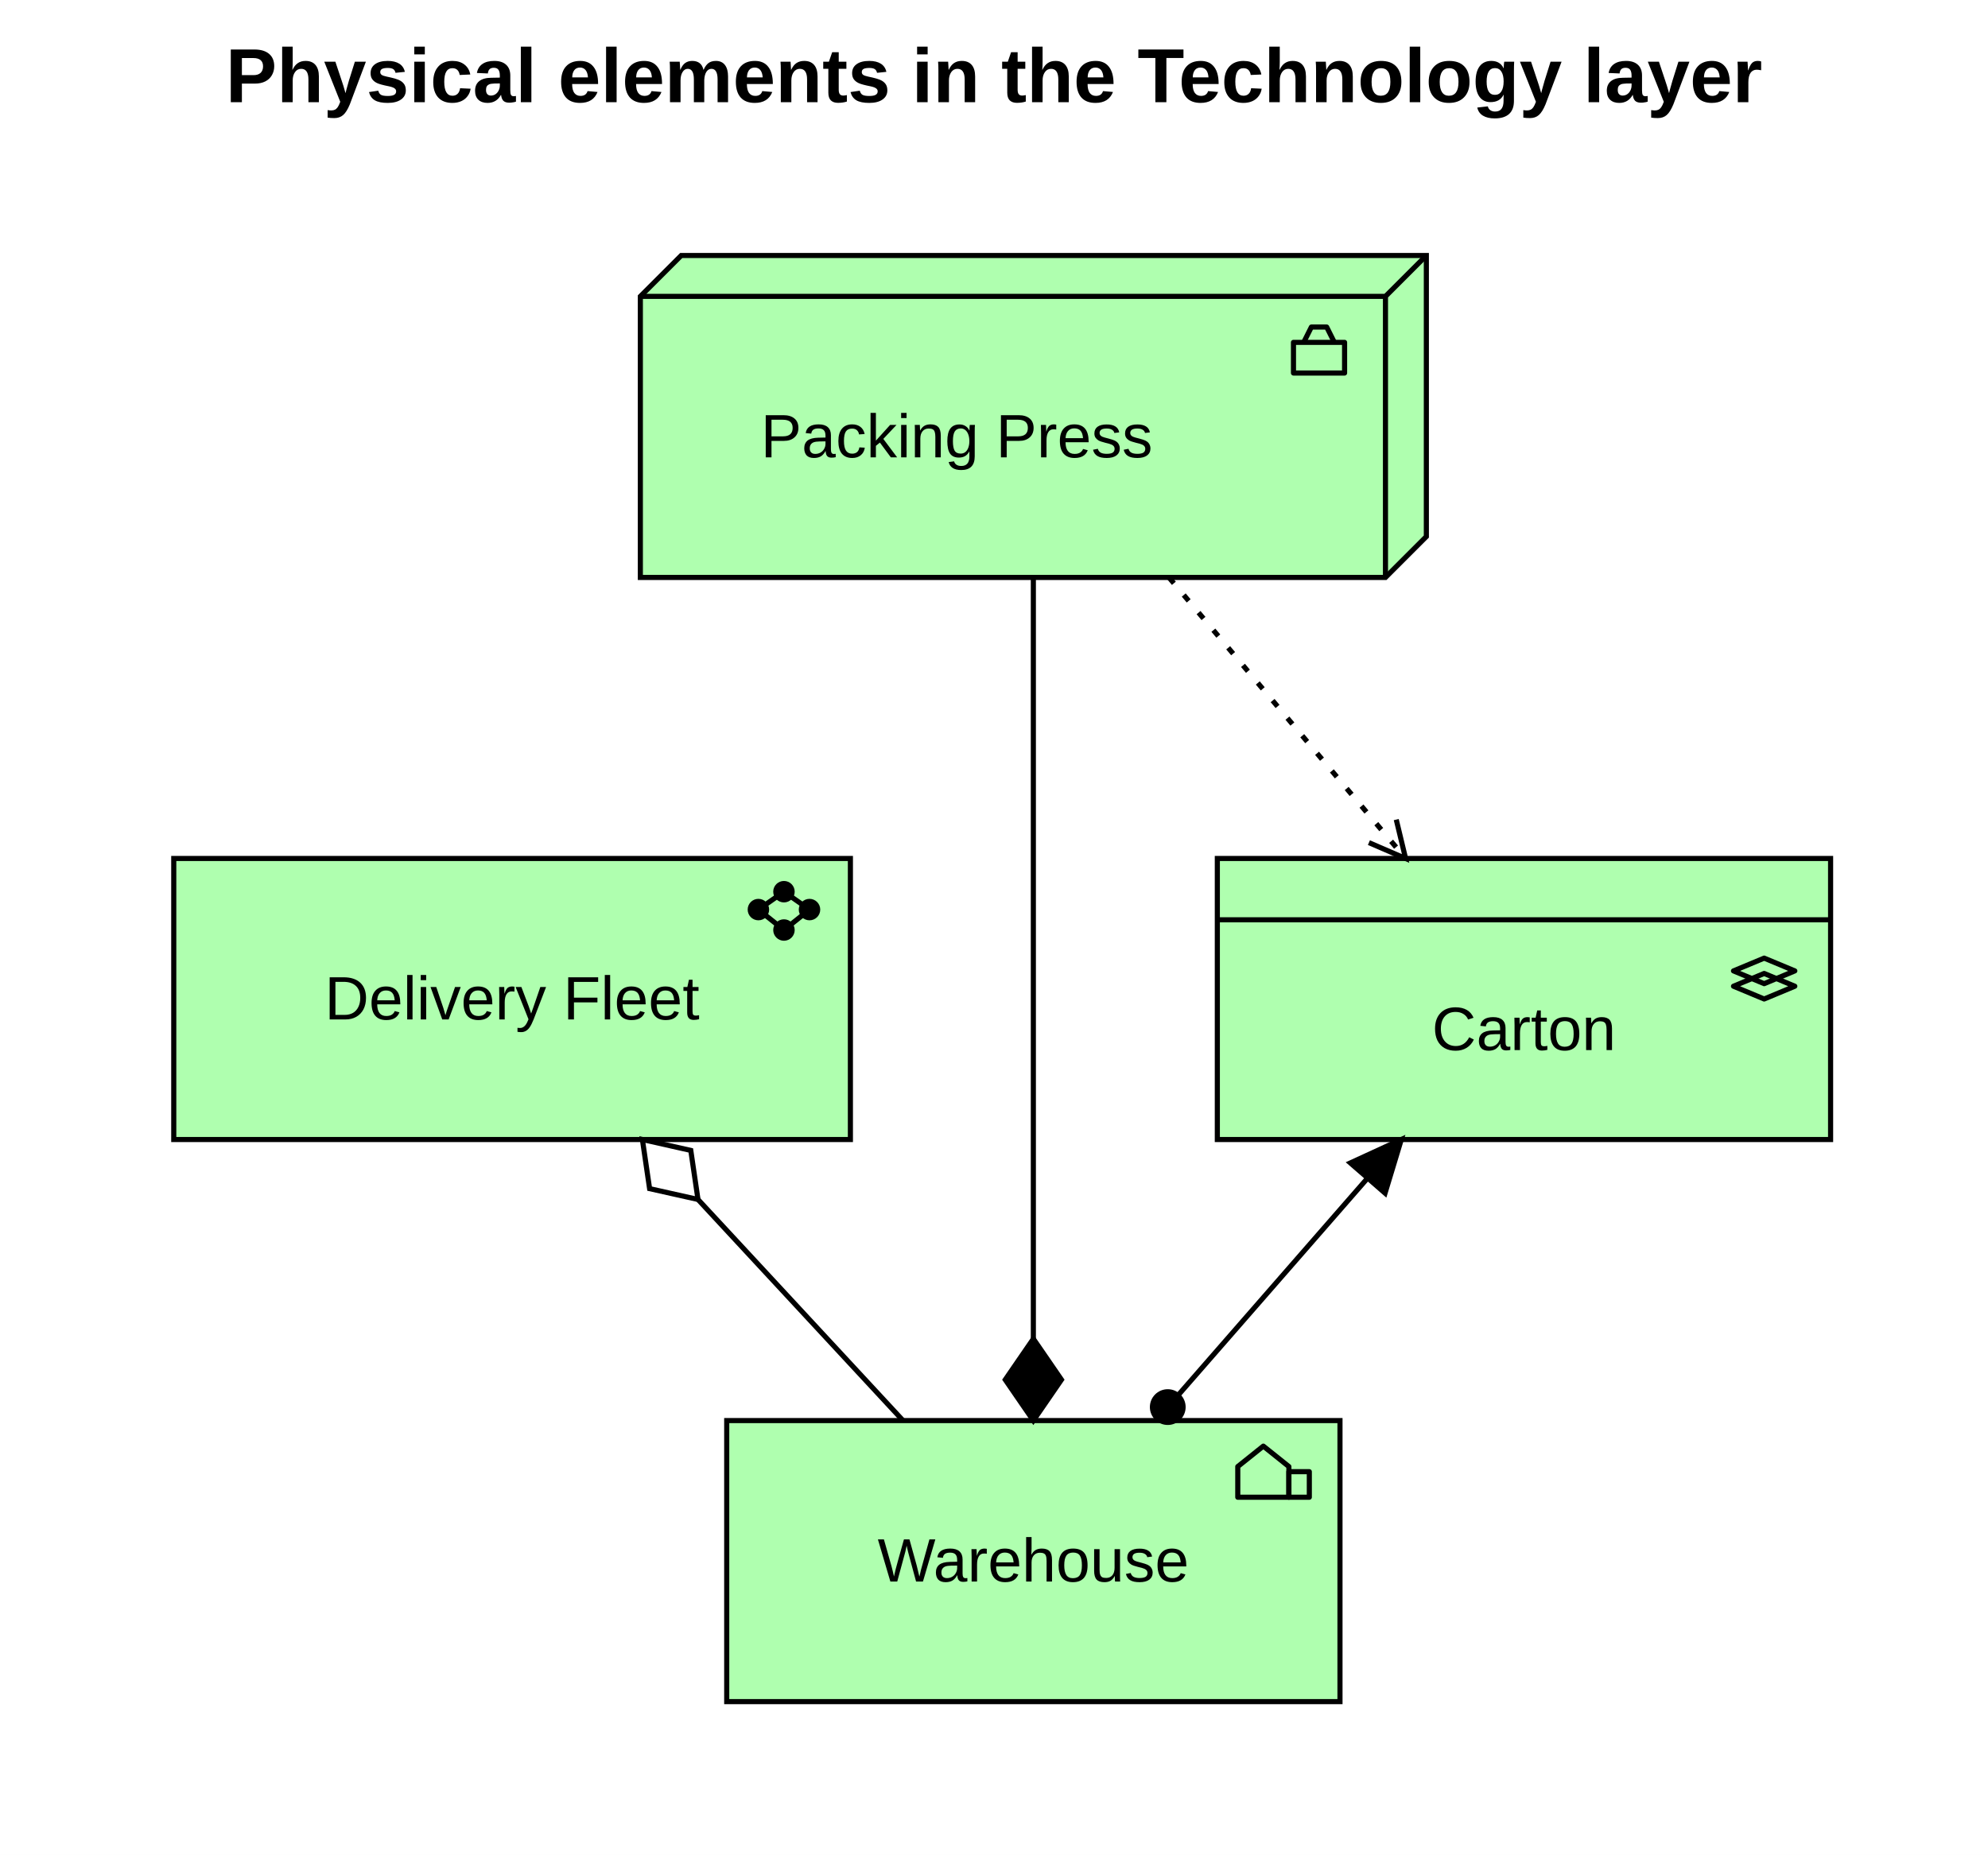
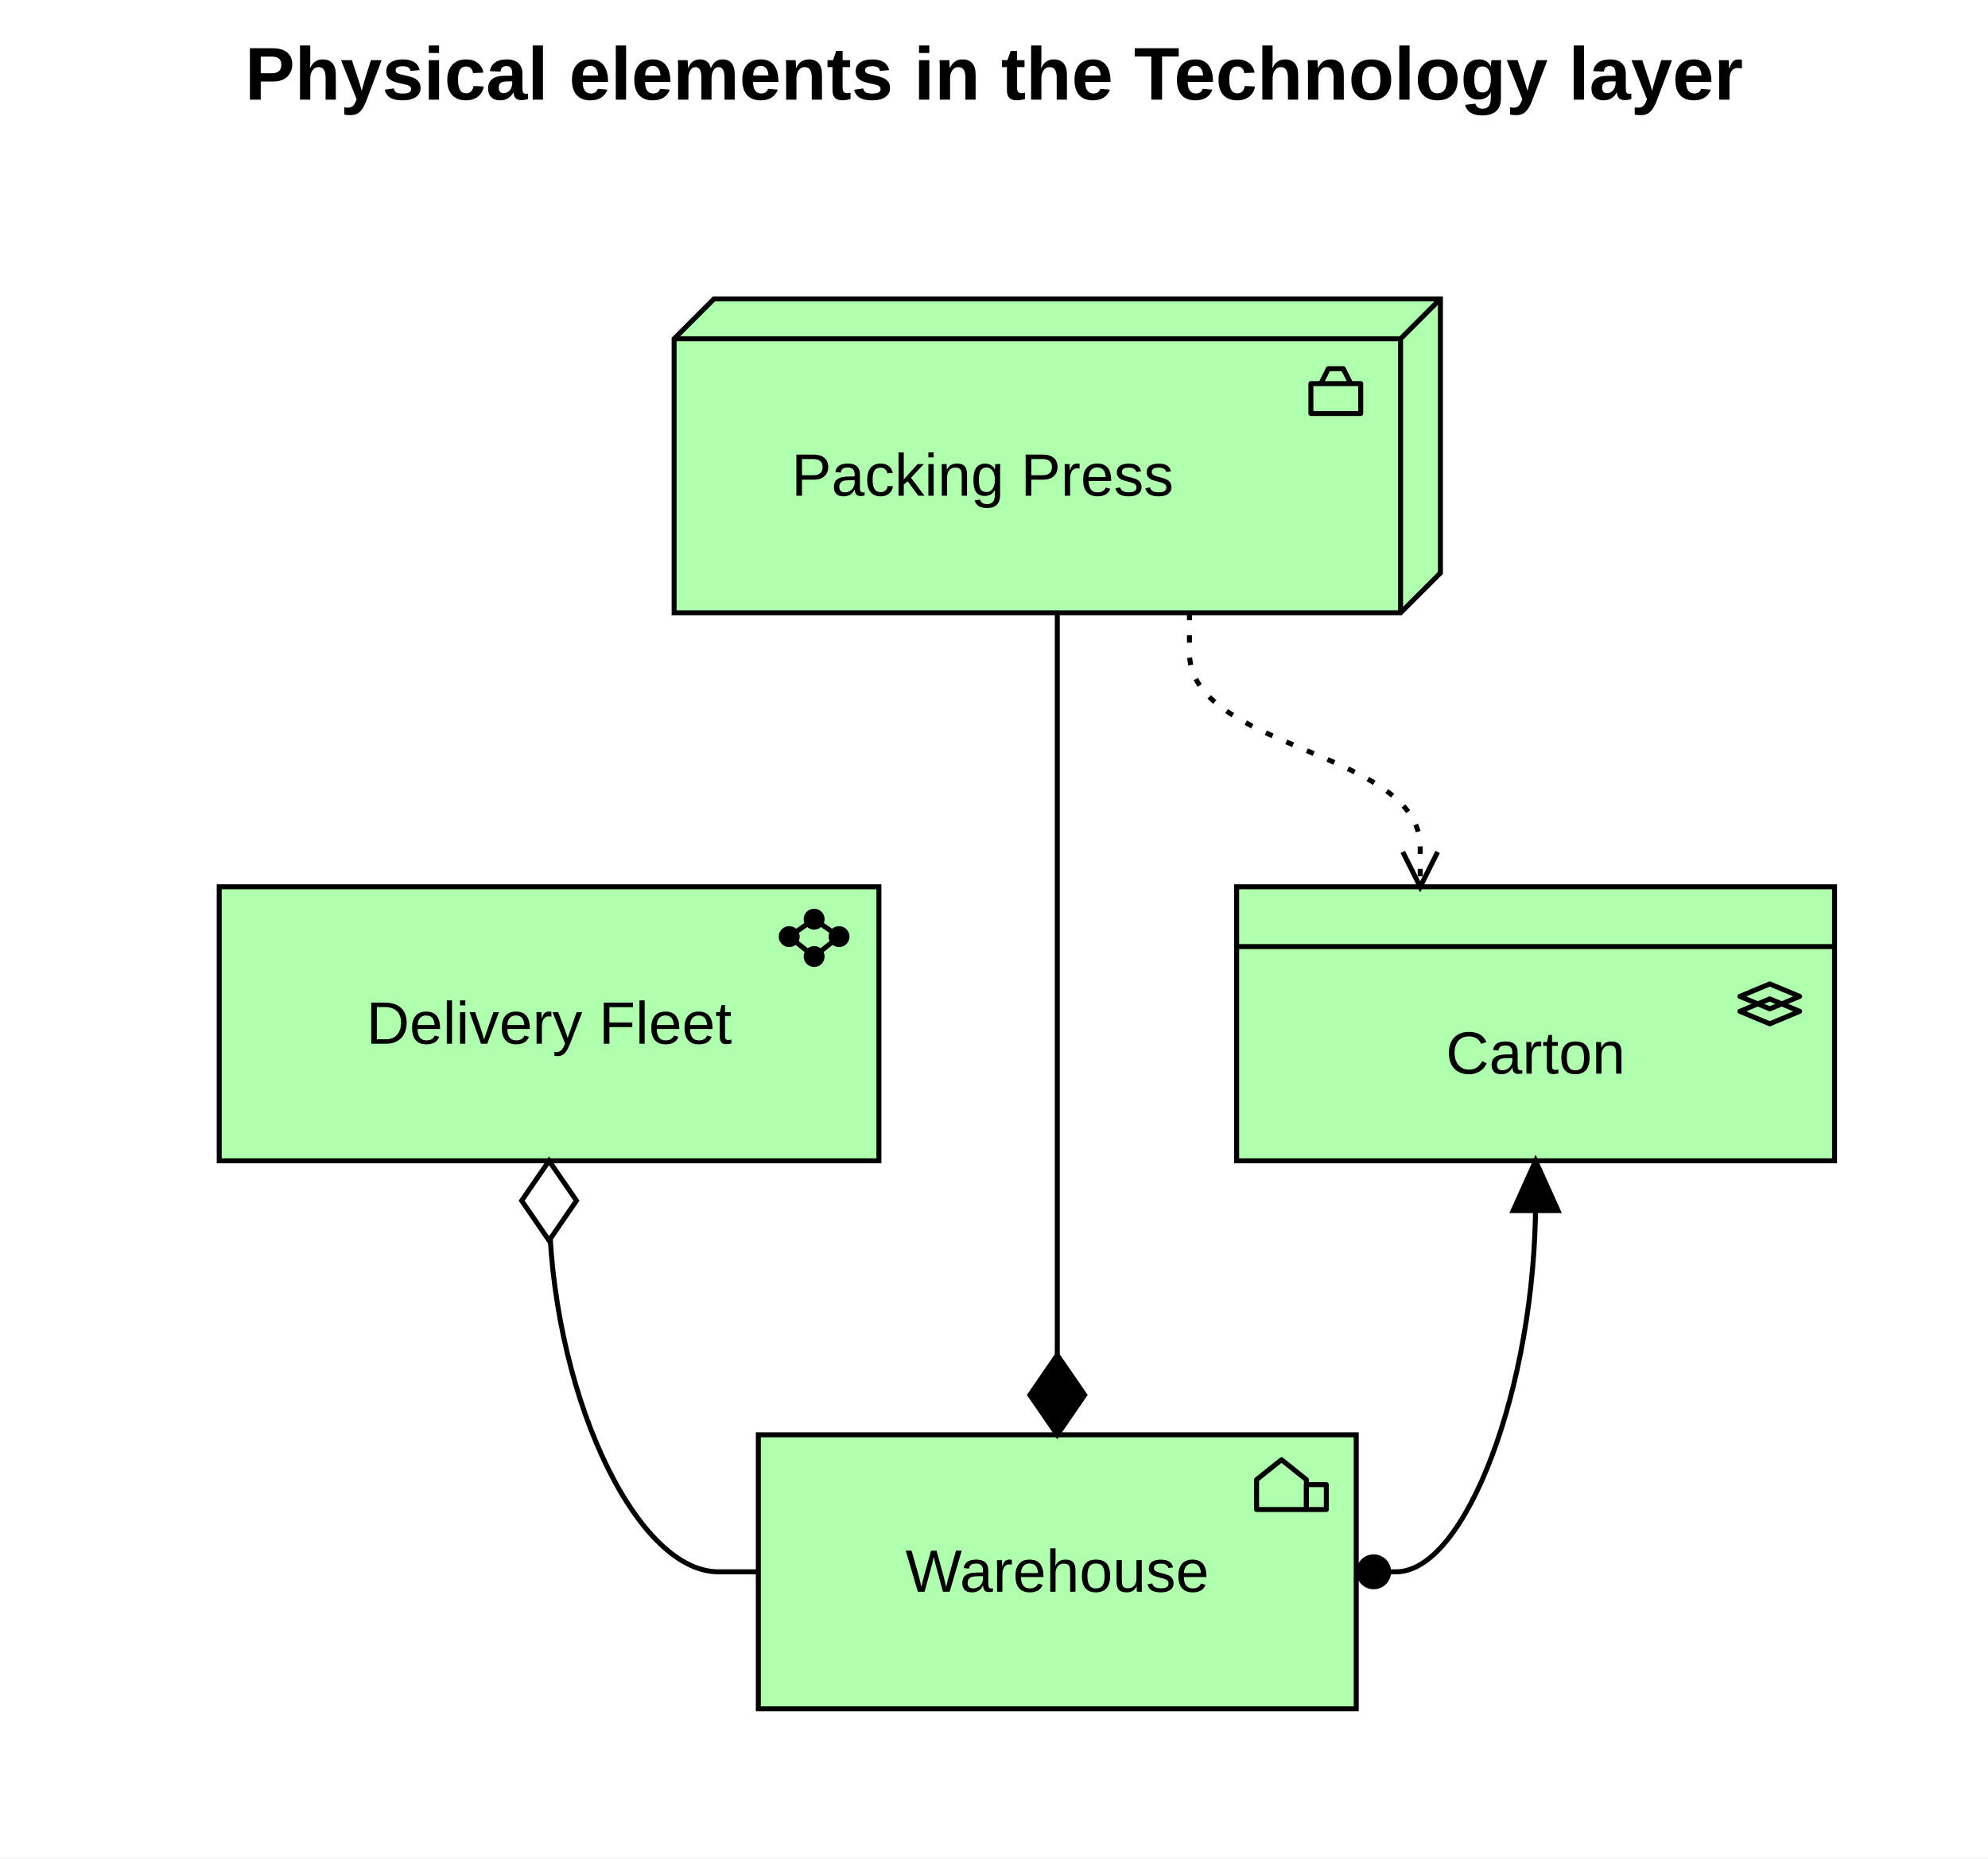
- <svg xmlns="http://www.w3.org/2000/svg" width="389" height="363" viewBox="0 0 389 363" font-family="Arial, Helvetica, sans-serif" font-size="12">
-   <rect x="0" y="0" width="389" height="363" fill="#ffffff" />
-   <text x="194.5" y="20" text-anchor="middle" font-size="15" font-weight="bold">Physical elements in the Technology layer</text>
-   <g transform="translate(0,30)">
+ <svg xmlns="http://www.w3.org/2000/svg" width="399" height="373" viewBox="0 0 399 373" font-family="Arial, Helvetica, sans-serif" font-size="12">
+   <rect x="0" y="0" width="399" height="373" fill="#ffffff" />
+   <text x="199.5" y="20" text-anchor="middle" font-size="15" font-weight="bold">Physical elements in the Technology layer</text>
+   <g transform="translate(10,40)">
    <g class="element equipment" data-id="press">
      <path fill="#AFFFAF" stroke="#000000" stroke-width="1" d="M125.3,28 L133.3,20 H279.1 V75 L271.1,83 H125.3 Z" />
      <path fill="none" stroke="#000000" stroke-width="1" d="M125.3,28 H271.1 V83 M271.1,28 L279.1,20" />
      <g stroke="#000" stroke-width="1" stroke-linejoin="round" fill="none">
        <rect x="253.1" y="37" width="10" height="6" />
        <path d="M255.1,37 L256.6,34 H259.6 L261.1,37" />
      </g>
      <text x="187.2" y="59.5" text-anchor="middle">Packing Press</text>
    </g>
    <g class="element facility" data-id="warehouse">
      <rect fill="#AFFFAF" stroke="#000000" stroke-width="1" x="142.2" y="248" width="120" height="55" rx="0" ry="0" />
      <g stroke="#000" stroke-width="1" stroke-linejoin="round" fill="none">
        <path d="M242.2,263 V257 L247.2,253 L252.2,257 V263 Z" />
        <rect x="252.2" y="258" width="4" height="5" />
      </g>
      <text x="202.2" y="279.5" text-anchor="middle">Warehouse</text>
    </g>
    <g class="element distribution-network" data-id="fleet">
      <rect fill="#AFFFAF" stroke="#000000" stroke-width="1" x="34" y="138" width="132.4" height="55" rx="0" ry="0" />
      <g stroke="#000" stroke-width="1" stroke-linejoin="round" fill="none">
        <circle cx="148.4" cy="148" r="1.6" fill="#000" />
        <circle cx="153.4" cy="144.5" r="1.6" fill="#000" />
        <circle cx="158.4" cy="148" r="1.6" fill="#000" />
        <circle cx="153.4" cy="152" r="1.6" fill="#000" />
        <path d="M148.4,148 L153.4,144.5 L158.4,148 L153.4,152 Z" />
      </g>
      <text x="100.2" y="169.5" text-anchor="middle">Delivery Fleet</text>
    </g>
    <g class="element material" data-id="carton">
      <rect fill="#AFFFAF" stroke="#000000" stroke-width="1" x="238.2" y="138" width="120" height="55" />
      <line stroke="#000000" stroke-width="1" x1="238.2" y1="150" x2="358.2" y2="150" />
      <g stroke="#000" stroke-width="1" stroke-linejoin="round" fill="none">
        <path d="M339.2,163 L345.2,165.5 L351.2,163 L345.2,160.5 Z" />
        <path d="M339.2,160 L345.2,162.5 L351.2,160 L345.2,157.5 Z" />
      </g>
      <text x="298.2" y="175.5" text-anchor="middle">Carton</text>
    </g>
    <g class="relationship composition" data-source="warehouse" data-target="press">
-       <path d="M202.2,232 L202.2,83" fill="none" stroke="#000" stroke-width="1" />
+       <path d="M202.2,248L202.2,240L202.2,83" fill="none" stroke="#000" stroke-width="1" />
      <path d="M202.2,248 L196.7,240 L202.2,232 L207.7,240 Z" fill="#000" stroke="#000" stroke-width="1" />
    </g>
    <g class="relationship assignment" data-source="warehouse" data-target="carton">
-       <path d="M228.5,245.36 L267.62,200.53" fill="none" stroke="#000" stroke-width="1" />
-       <circle cx="228.5" cy="245.36" r="3.5" fill="#000" />
-       <path d="M274.2,193 L271.02,203.49 L264.23,197.58 Z" fill="#000" stroke="#000" stroke-width="1" />
+       <path d="M262.2,275.5L270.2,275.5C284.2,275.5 298.2,238.25 298.2,201L298.2,193" fill="none" stroke="#000" stroke-width="1" />
+       <circle cx="265.7" cy="275.5" r="3.5" fill="#000" />
+       <path d="M298.2,193 L302.7,203 L293.7,203 Z" fill="#000" stroke="#000" stroke-width="1" />
    </g>
    <g class="relationship aggregation" data-source="fleet" data-target="warehouse">
-       <path d="M136.58,204.73 L176.7,248" fill="none" stroke="#000" stroke-width="1" />
-       <path d="M125.7,193 L135.17,195.13 L136.58,204.73 L127.11,202.61 Z" fill="#fff" stroke="#000" stroke-width="1" />
+       <path d="M100.2,193L100.2,201C100.2,238.25 117.2,275.5 134.2,275.5L142.2,275.5" fill="none" stroke="#000" stroke-width="1" />
+       <path d="M100.2,193 L105.7,201 L100.2,209 L94.7,201 Z" fill="#fff" stroke="#000" stroke-width="1" />
    </g>
    <g class="relationship access" data-source="press" data-target="carton">
-       <path d="M228.73,83 L275.04,138" fill="none" stroke="#000" stroke-width="1" stroke-dasharray="1.5 3" />
-       <path d="M267.86,134.9 L275.04,138 L273.21,130.39" fill="none" stroke="#000" stroke-width="1" />
+       <path d="M228.726,83L228.726,91C228.726,110.5 275.042,110.5 275.042,130L275.042,138" fill="none" stroke="#000" stroke-width="1" stroke-dasharray="1.5 3" />
+       <path d="M271.54,131 L275.04,138 L278.54,131" fill="none" stroke="#000" stroke-width="1" />
    </g>
  </g>
</svg>
